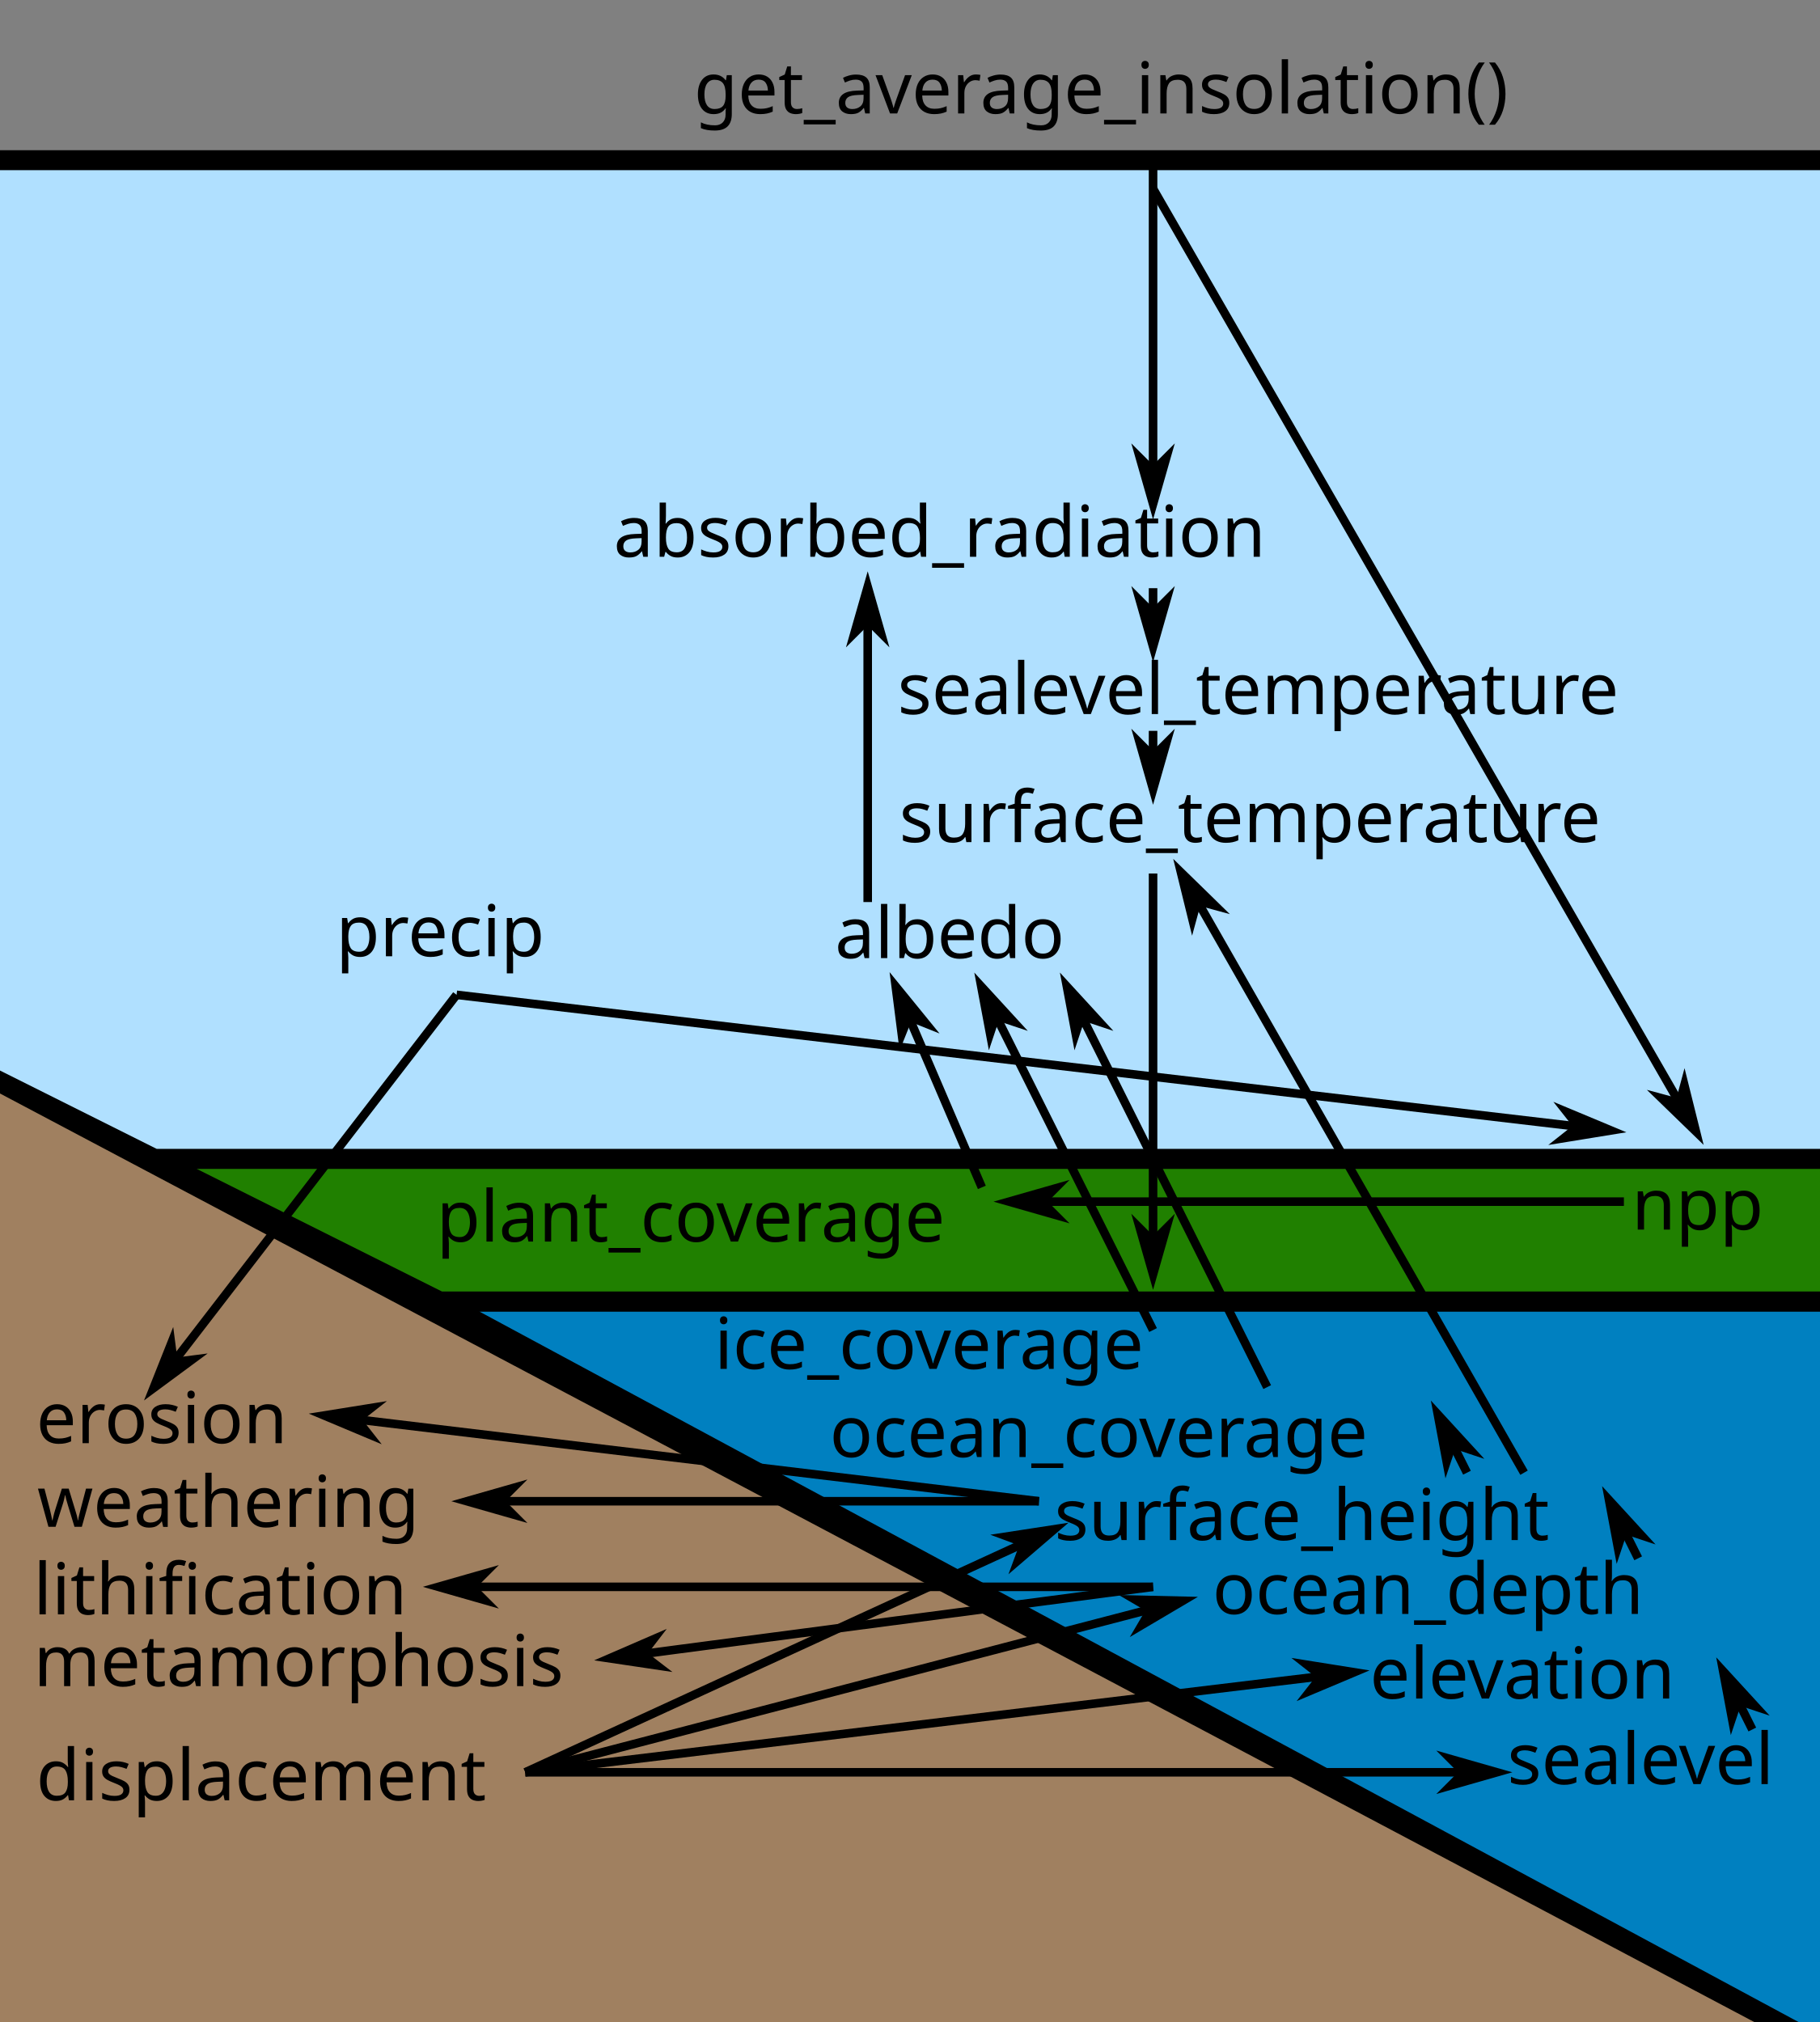
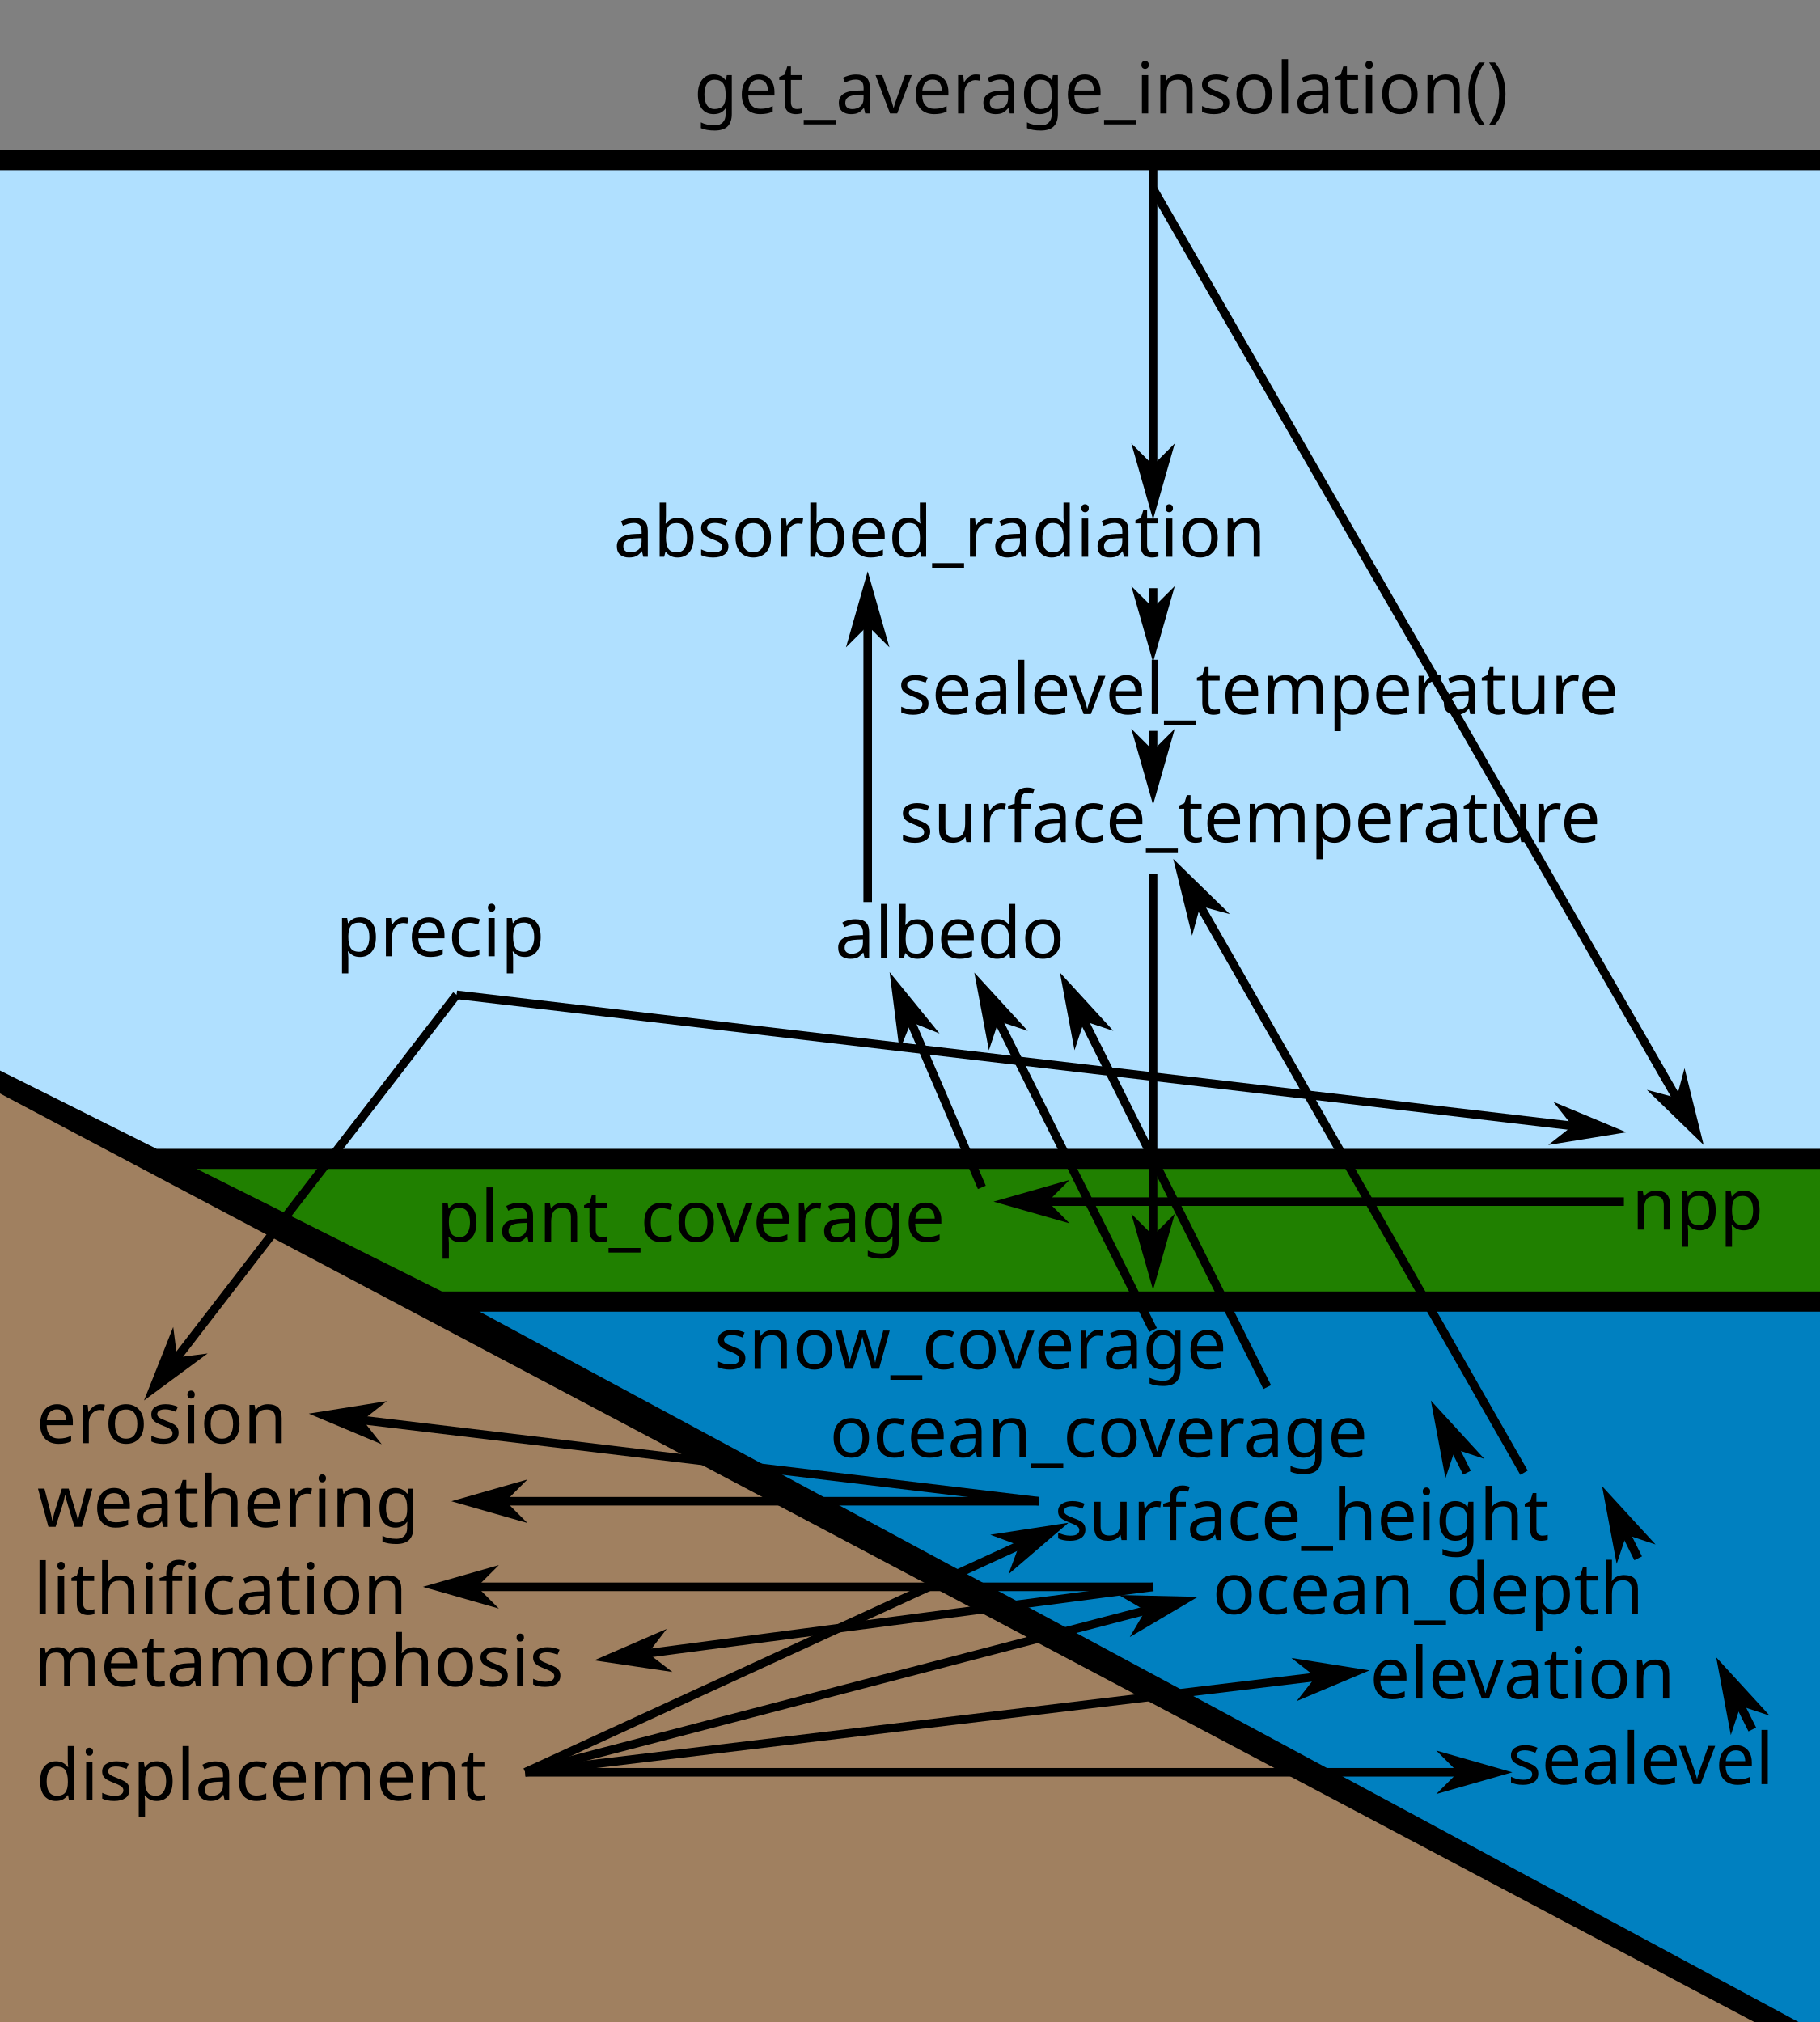
<svg xmlns="http://www.w3.org/2000/svg" width="180mm" height="200mm" viewBox="0 0 637.795 708.661" id="svg2" version="1.1">
  <defs id="defs4">
    <marker style="overflow:visible" id="marker22999" refX="0" refY="0" orient="auto">
      <path transform="matrix(-0.4,0,0,-0.4,-4,0)" style="fill:#000000;fill-opacity:1;fill-rule:evenodd;stroke:#000000;stroke-width:1pt;stroke-opacity:1" d="M 0,0 5,-5 -12.5,0 5,5 0,0 Z" id="path23001" />
    </marker>
    <marker orient="auto" refY="0" refX="0" id="marker22675" style="overflow:visible">
      <path id="path22677" d="M 0,0 5,-5 -12.5,0 5,5 0,0 Z" style="fill:#000000;fill-opacity:1;fill-rule:evenodd;stroke:#000000;stroke-width:1pt;stroke-opacity:1" transform="matrix(-0.4,0,0,-0.4,-4,0)" />
    </marker>
    <marker style="overflow:visible" id="marker21411" refX="0" refY="0" orient="auto">
      <path transform="matrix(-0.4,0,0,-0.4,-4,0)" style="fill:#000000;fill-opacity:1;fill-rule:evenodd;stroke:#000000;stroke-width:1pt;stroke-opacity:1" d="M 0,0 5,-5 -12.5,0 5,5 0,0 Z" id="path21413" />
    </marker>
    <marker orient="auto" refY="0" refX="0" id="marker20133" style="overflow:visible">
      <path id="path20135" d="M 0,0 5,-5 -12.5,0 5,5 0,0 Z" style="fill:#000000;fill-opacity:1;fill-rule:evenodd;stroke:#000000;stroke-width:1pt;stroke-opacity:1" transform="matrix(-0.4,0,0,-0.4,-4,0)" />
    </marker>
    <marker style="overflow:visible" id="marker19389" refX="0" refY="0" orient="auto">
      <path transform="matrix(-0.4,0,0,-0.4,-4,0)" style="fill:#000000;fill-opacity:1;fill-rule:evenodd;stroke:#000000;stroke-width:1pt;stroke-opacity:1" d="M 0,0 5,-5 -12.5,0 5,5 0,0 Z" id="path19391" />
    </marker>
    <marker orient="auto" refY="0" refX="0" id="marker18141" style="overflow:visible">
      <path id="path18143" d="M 0,0 5,-5 -12.5,0 5,5 0,0 Z" style="fill:#000000;fill-opacity:1;fill-rule:evenodd;stroke:#000000;stroke-width:1pt;stroke-opacity:1" transform="matrix(-0.4,0,0,-0.4,-4,0)" />
    </marker>
    <marker style="overflow:visible" id="marker17301" refX="0" refY="0" orient="auto">
      <path transform="matrix(-0.4,0,0,-0.4,-4,0)" style="fill:#000000;fill-opacity:1;fill-rule:evenodd;stroke:#000000;stroke-width:1pt;stroke-opacity:1" d="M 0,0 5,-5 -12.5,0 5,5 0,0 Z" id="path17303" />
    </marker>
    <marker style="overflow:visible" id="marker16773" refX="0" refY="0" orient="auto">
      <path transform="matrix(-0.4,0,0,-0.4,-4,0)" style="fill:#000000;fill-opacity:1;fill-rule:evenodd;stroke:#000000;stroke-width:1pt;stroke-opacity:1" d="M 0,0 5,-5 -12.5,0 5,5 0,0 Z" id="path16775" />
    </marker>
    <marker orient="auto" refY="0" refX="0" id="marker13385" style="overflow:visible">
      <path id="path13387" d="M 0,0 5,-5 -12.5,0 5,5 0,0 Z" style="fill:#000000;fill-opacity:1;fill-rule:evenodd;stroke:#000000;stroke-width:1pt;stroke-opacity:1" transform="matrix(-0.4,0,0,-0.4,-4,0)" />
    </marker>
    <marker orient="auto" refY="0" refX="0" id="marker11905" style="overflow:visible">
      <path id="path11907" d="M 0,0 5,-5 -12.5,0 5,5 0,0 Z" style="fill:#000000;fill-opacity:1;fill-rule:evenodd;stroke:#000000;stroke-width:1pt;stroke-opacity:1" transform="matrix(-0.4,0,0,-0.4,-4,0)" />
    </marker>
    <marker orient="auto" refY="0" refX="0" id="marker11414" style="overflow:visible">
      <path id="path11416" d="M 0,0 5,-5 -12.5,0 5,5 0,0 Z" style="fill:#000000;fill-opacity:1;fill-rule:evenodd;stroke:#000000;stroke-width:1pt;stroke-opacity:1" transform="matrix(-0.4,0,0,-0.4,-4,0)" />
    </marker>
    <marker orient="auto" refY="0" refX="0" id="marker10693" style="overflow:visible">
      <path id="path10695" d="M 0,0 5,-5 -12.5,0 5,5 0,0 Z" style="fill:#000000;fill-opacity:1;fill-rule:evenodd;stroke:#000000;stroke-width:1pt;stroke-opacity:1" transform="matrix(-0.4,0,0,-0.4,-4,0)" />
    </marker>
    <marker style="overflow:visible" id="marker10387" refX="0" refY="0" orient="auto">
      <path transform="matrix(-0.4,0,0,-0.4,-4,0)" style="fill:#000000;fill-opacity:1;fill-rule:evenodd;stroke:#000000;stroke-width:1pt;stroke-opacity:1" d="M 0,0 5,-5 -12.5,0 5,5 0,0 Z" id="path10389" />
    </marker>
    <marker style="overflow:visible" id="marker8761" refX="0" refY="0" orient="auto">
      <path transform="matrix(-0.4,0,0,-0.4,-4,0)" style="fill:#000000;fill-opacity:1;fill-rule:evenodd;stroke:#000000;stroke-width:1pt;stroke-opacity:1" d="M 0,0 5,-5 -12.5,0 5,5 0,0 Z" id="path8763" />
    </marker>
    <marker orient="auto" refY="0" refX="0" id="marker8497" style="overflow:visible">
      <path id="path8499" d="M 0,0 5,-5 -12.5,0 5,5 0,0 Z" style="fill:#000000;fill-opacity:1;fill-rule:evenodd;stroke:#000000;stroke-width:1pt;stroke-opacity:1" transform="matrix(-0.4,0,0,-0.4,-4,0)" />
    </marker>
    <marker style="overflow:visible" id="marker8378" refX="0" refY="0" orient="auto">
      <path transform="matrix(-0.4,0,0,-0.4,-4,0)" style="fill:#000000;fill-opacity:1;fill-rule:evenodd;stroke:#000000;stroke-width:1pt;stroke-opacity:1" d="M 0,0 5,-5 -12.5,0 5,5 0,0 Z" id="path8380" />
    </marker>
    <marker style="overflow:visible" id="marker7916" refX="0" refY="0" orient="auto">
      <path transform="matrix(-0.4,0,0,-0.4,-4,0)" style="fill:#000000;fill-opacity:1;fill-rule:evenodd;stroke:#000000;stroke-width:1pt;stroke-opacity:1" d="M 0,0 5,-5 -12.5,0 5,5 0,0 Z" id="path7918" />
    </marker>
    <marker style="overflow:visible" id="marker6740" refX="0" refY="0" orient="auto">
      <path transform="matrix(-0.4,0,0,-0.4,-4,0)" style="fill:#000000;fill-opacity:1;fill-rule:evenodd;stroke:#000000;stroke-width:1pt;stroke-opacity:1" d="M 0,0 5,-5 -12.5,0 5,5 0,0 Z" id="path6742" />
    </marker>
    <marker orient="auto" refY="0" refX="0" id="marker6513" style="overflow:visible">
      <path id="path6515" d="M 0,0 5,-5 -12.5,0 5,5 0,0 Z" style="fill:#000000;fill-opacity:1;fill-rule:evenodd;stroke:#000000;stroke-width:1pt;stroke-opacity:1" transform="matrix(-0.4,0,0,-0.4,-4,0)" />
    </marker>
    <marker style="overflow:visible" id="marker5968" refX="0" refY="0" orient="auto">
      <path transform="matrix(-0.4,0,0,-0.4,-4,0)" style="fill:#000000;fill-opacity:1;fill-rule:evenodd;stroke:#000000;stroke-width:1pt;stroke-opacity:1" d="M 0,0 5,-5 -12.5,0 5,5 0,0 Z" id="path5970" />
    </marker>
    <marker orient="auto" refY="0" refX="0" id="marker5808" style="overflow:visible">
      <path id="path5810" d="M 0,0 5,-5 -12.5,0 5,5 0,0 Z" style="fill:#000000;fill-opacity:1;fill-rule:evenodd;stroke:#000000;stroke-width:1pt;stroke-opacity:1" transform="matrix(-0.4,0,0,-0.4,-4,0)" />
    </marker>
    <marker style="overflow:visible" id="marker5508" refX="0" refY="0" orient="auto">
      <path transform="matrix(-0.4,0,0,-0.4,-4,0)" style="fill:#000000;fill-opacity:1;fill-rule:evenodd;stroke:#000000;stroke-width:1pt;stroke-opacity:1" d="M 0,0 5,-5 -12.5,0 5,5 0,0 Z" id="path5510" />
    </marker>
    <marker orient="auto" refY="0" refX="0" id="marker5202" style="overflow:visible">
      <path id="path5204" d="M 0,0 5,-5 -12.5,0 5,5 0,0 Z" style="fill:#000000;fill-opacity:1;fill-rule:evenodd;stroke:#000000;stroke-width:1pt;stroke-opacity:1" transform="matrix(-0.4,0,0,-0.4,-4,0)" />
    </marker>
    <marker style="overflow:visible" id="marker5082" refX="0" refY="0" orient="auto">
      <path transform="matrix(-0.4,0,0,-0.4,-4,0)" style="fill:#000000;fill-opacity:1;fill-rule:evenodd;stroke:#000000;stroke-width:1pt;stroke-opacity:1" d="M 0,0 5,-5 -12.5,0 5,5 0,0 Z" id="path5084" />
    </marker>
    <marker orient="auto" refY="0" refX="0" id="marker4884" style="overflow:visible">
      <path id="path4886" d="M 0,0 5,-5 -12.5,0 5,5 0,0 Z" style="fill:#000000;fill-opacity:1;fill-rule:evenodd;stroke:#000000;stroke-width:1pt;stroke-opacity:1" transform="matrix(-0.4,0,0,-0.4,-4,0)" />
    </marker>
    <marker style="overflow:visible" id="marker4638" refX="0" refY="0" orient="auto">
      <path transform="matrix(-0.4,0,0,-0.4,-4,0)" style="fill:#000000;fill-opacity:1;fill-rule:evenodd;stroke:#000000;stroke-width:1pt;stroke-opacity:1" d="M 0,0 5,-5 -12.5,0 5,5 0,0 Z" id="path4640" />
    </marker>
    <marker orient="auto" refY="0" refX="0" id="Arrow1Mend" style="overflow:visible">
      <path id="path4303" d="M 0,0 5,-5 -12.5,0 5,5 0,0 Z" style="fill:#000000;fill-opacity:1;fill-rule:evenodd;stroke:#000000;stroke-width:1pt;stroke-opacity:1" transform="matrix(-0.4,0,0,-0.4,-4,0)" />
    </marker>
    <marker orient="auto" refY="0" refX="0" id="Arrow1Lend" style="overflow:visible">
      <path id="path4297" d="M 0,0 5,-5 -12.5,0 5,5 0,0 Z" style="fill:#000000;fill-opacity:1;fill-rule:evenodd;stroke:#000000;stroke-width:1pt;stroke-opacity:1" transform="matrix(-0.8,0,0,-0.8,-10,0)" />
    </marker>
  </defs>
  <g id="layer1" transform="translate(0,-343.7008)">
    <path style="fill:#a08060;fill-opacity:1;fill-rule:evenodd;stroke:#000000;stroke-width:7;stroke-linecap:butt;stroke-linejoin:miter;stroke-miterlimit:4;stroke-dasharray:none;stroke-opacity:1" d="m -5.925,1039.846 0,-320 L 660,1072.362 l -665.925,-5" id="path4138" />
    <path style="fill:#0080c0;fill-opacity:1;fill-rule:evenodd;stroke:#000000;stroke-width:7;stroke-linecap:butt;stroke-linejoin:miter;stroke-miterlimit:4;stroke-dasharray:none;stroke-opacity:1" d="m 660,1072.362 0,-272.516 -505.925,0 z" id="path4140" />
    <path style="fill:#208000;fill-opacity:1;fill-rule:evenodd;stroke:#000000;stroke-width:7;stroke-linecap:butt;stroke-linejoin:miter;stroke-miterlimit:4;stroke-dasharray:none;stroke-opacity:1" d="m 660,799.846 0,-50 -605.925,0 100,50 z" id="path4142" />
    <rect style="fill:#808080;fill-opacity:1;stroke:#808080;stroke-width:7;stroke-linecap:butt;stroke-miterlimit:4;stroke-dasharray:none;stroke-opacity:0.992" id="rect4174" width="665.925" height="60" x="-5.925" y="339.846" />
    <text xml:space="preserve" style="font-style:normal;font-weight:normal;font-size:25px;line-height:125%;font-family:sans-serif;letter-spacing:0px;word-spacing:0px;fill:#000000;fill-opacity:1;stroke:none;stroke-width:1px;stroke-linecap:butt;stroke-linejoin:miter;stroke-opacity:1" x="290.755" y="854.347" id="text4176">
      <tspan id="tspan4178" x="290.755" y="854.347">ocean_coverage</tspan>
    </text>
    <text id="text4211" y="823.45" x="250.355" style="font-style:normal;font-weight:normal;font-size:25px;line-height:125%;font-family:sans-serif;letter-spacing:0px;word-spacing:0px;fill:#000000;fill-opacity:1;stroke:none;stroke-width:1px;stroke-linecap:butt;stroke-linejoin:miter;stroke-opacity:1" xml:space="preserve">
-       <tspan y="823.45" x="250.355" id="tspan4213">ice_coverage</tspan>
+       <tspan y="823.45" x="250.355" id="tspan4213">snow_coverage</tspan>
    </text>
    <text xml:space="preserve" style="font-style:normal;font-weight:normal;font-size:25px;line-height:125%;font-family:sans-serif;letter-spacing:0px;word-spacing:0px;fill:#000000;fill-opacity:1;stroke:none;stroke-width:1px;stroke-linecap:butt;stroke-linejoin:miter;stroke-opacity:1" x="528.22" y="968.992" id="text4215">
      <tspan id="tspan4217" x="528.22" y="968.992">sealevel</tspan>
    </text>
    <text id="text4250" y="883.45" x="369.517" style="font-style:normal;font-weight:normal;font-size:25px;line-height:125%;font-family:sans-serif;letter-spacing:0px;word-spacing:0px;fill:#000000;fill-opacity:1;stroke:none;stroke-width:1px;stroke-linecap:butt;stroke-linejoin:miter;stroke-opacity:1" xml:space="preserve">
      <tspan y="883.45" x="369.517" id="tspan4252">surface_height</tspan>
    </text>
    <text xml:space="preserve" style="font-style:normal;font-weight:normal;font-size:25px;line-height:125%;font-family:sans-serif;letter-spacing:0px;word-spacing:0px;fill:#000000;fill-opacity:1;stroke:none;stroke-width:1px;stroke-linecap:butt;stroke-linejoin:miter;stroke-opacity:1" x="424.883" y="909.34" id="text4254">
      <tspan id="tspan4256" x="424.883" y="909.34">ocean_depth</tspan>
    </text>
    <text xml:space="preserve" style="font-style:normal;font-weight:normal;font-size:25px;line-height:125%;font-family:sans-serif;letter-spacing:0px;word-spacing:0px;fill:#000000;fill-opacity:1;stroke:none;stroke-width:1px;stroke-linecap:butt;stroke-linejoin:miter;stroke-opacity:1" x="12.696" y="974.646" id="text4258">
      <tspan id="tspan4260" x="12.696" y="974.646">displacement</tspan>
    </text>
    <text xml:space="preserve" style="font-style:normal;font-weight:normal;font-size:25px;line-height:125%;font-family:sans-serif;letter-spacing:0px;word-spacing:0px;fill:#000000;fill-opacity:1;stroke:none;stroke-width:1px;stroke-linecap:butt;stroke-linejoin:miter;stroke-opacity:1" x="480.05" y="938.992" id="text4262">
      <tspan id="tspan4264" x="480.05" y="938.992">elevation</tspan>
    </text>
    <text xml:space="preserve" style="font-style:normal;font-weight:normal;font-size:25px;line-height:125%;font-family:sans-serif;letter-spacing:0px;word-spacing:0px;fill:#000000;fill-opacity:1;stroke:none;stroke-width:1px;stroke-linecap:butt;stroke-linejoin:miter;stroke-opacity:1" x="152.974" y="778.84" id="text4266">
      <tspan id="tspan4268" x="152.974" y="778.84">plant_coverage</tspan>
    </text>
    <path style="fill:#b0e0ff;fill-opacity:1;fill-rule:evenodd;stroke:#000000;stroke-width:7;stroke-linecap:butt;stroke-linejoin:miter;stroke-miterlimit:4;stroke-dasharray:none;stroke-opacity:1" d="m -5.925,719.846 0,-320 665.925,0 0,350 -605.925,0 -60,-30 0,0" id="path4270" />
    <text xml:space="preserve" style="font-style:normal;font-weight:normal;font-size:25px;line-height:125%;font-family:sans-serif;letter-spacing:0px;word-spacing:0px;fill:#000000;fill-opacity:1;stroke:none;stroke-width:1px;stroke-linecap:butt;stroke-linejoin:miter;stroke-opacity:1" x="243.196" y="383.45" id="text4272">
      <tspan id="tspan4274" x="243.196" y="383.45">get_average_insolation()</tspan>
    </text>
    <text xml:space="preserve" style="font-style:normal;font-weight:normal;font-size:25px;line-height:125%;font-family:sans-serif;letter-spacing:0px;word-spacing:0px;fill:#000000;fill-opacity:1;stroke:none;stroke-width:1px;stroke-linecap:butt;stroke-linejoin:miter;stroke-opacity:1" x="571.804" y="774.646" id="text4276">
      <tspan id="tspan4278" x="571.804" y="774.646">npp</tspan>
    </text>
    <text xml:space="preserve" style="font-style:normal;font-weight:normal;font-size:25px;line-height:125%;font-family:sans-serif;letter-spacing:0px;word-spacing:0px;fill:#000000;fill-opacity:1;stroke:none;stroke-width:1px;stroke-linecap:butt;stroke-linejoin:miter;stroke-opacity:1" x="12.696" y="849.492" id="text4280">
      <tspan id="tspan4282" x="12.696" y="849.492">erosion</tspan>
    </text>
    <text xml:space="preserve" style="font-style:normal;font-weight:normal;font-size:25px;line-height:125%;font-family:sans-serif;letter-spacing:0px;word-spacing:0px;fill:#000000;fill-opacity:1;stroke:none;stroke-width:1px;stroke-linecap:butt;stroke-linejoin:miter;stroke-opacity:1" x="13.025" y="878.84" id="text4284">
      <tspan id="tspan4286" x="13.025" y="878.84">weathering</tspan>
    </text>
    <path style="fill:none;fill-rule:evenodd;stroke:#000000;stroke-width:3;stroke-linecap:butt;stroke-linejoin:miter;stroke-miterlimit:4;stroke-dasharray:none;stroke-opacity:1;marker-end:url(#Arrow1Mend)" d="m 184.075,964.846 330,0 0,0 10,0" id="path4288" />
    <path id="path4636" d="m 184.075,964.846 290,-35" style="fill:none;fill-rule:evenodd;stroke:#000000;stroke-width:3;stroke-linecap:butt;stroke-linejoin:miter;stroke-miterlimit:4;stroke-dasharray:none;stroke-opacity:1;marker-end:url(#marker4638)" />
    <path style="fill:none;fill-rule:evenodd;stroke:#000000;stroke-width:3;stroke-linecap:butt;stroke-linejoin:miter;stroke-miterlimit:4;stroke-dasharray:none;stroke-opacity:1;marker-end:url(#marker4884)" d="m 184.075,964.846 230,-60" id="path4882" />
    <path id="path5080" d="m 184.075,964.846 185,-85" style="fill:none;fill-rule:evenodd;stroke:#000000;stroke-width:3;stroke-linecap:butt;stroke-linejoin:miter;stroke-miterlimit:4;stroke-dasharray:none;stroke-opacity:1;marker-end:url(#marker5082)" />
    <path style="fill:none;fill-rule:evenodd;stroke:#000000;stroke-width:3;stroke-linecap:butt;stroke-linejoin:miter;stroke-miterlimit:4;stroke-dasharray:none;stroke-opacity:1;marker-end:url(#marker5202)" d="m 404.075,899.846 -190,25" id="path5200" />
    <path id="path5506" d="m 404.075,899.846 -250,0" style="fill:none;fill-rule:evenodd;stroke:#000000;stroke-width:3;stroke-linecap:butt;stroke-linejoin:miter;stroke-miterlimit:4;stroke-dasharray:none;stroke-opacity:1;marker-end:url(#marker5508)" />
    <text id="text5779" y="934.646" x="11.804" style="font-style:normal;font-weight:normal;font-size:25px;line-height:125%;font-family:sans-serif;letter-spacing:0px;word-spacing:0px;fill:#000000;fill-opacity:1;stroke:none;stroke-width:1px;stroke-linecap:butt;stroke-linejoin:miter;stroke-opacity:1" xml:space="preserve">
      <tspan y="934.646" x="11.804" id="tspan5781">metamorphosis</tspan>
    </text>
    <text xml:space="preserve" style="font-style:normal;font-weight:normal;font-size:25px;line-height:125%;font-family:sans-serif;letter-spacing:0px;word-spacing:0px;fill:#000000;fill-opacity:1;stroke:none;stroke-width:1px;stroke-linecap:butt;stroke-linejoin:miter;stroke-opacity:1" x="11.719" y="909.492" id="text5783">
      <tspan id="tspan5785" x="11.719" y="909.492">lithification</tspan>
    </text>
    <path style="fill:none;fill-rule:evenodd;stroke:#000000;stroke-width:3;stroke-linecap:butt;stroke-linejoin:miter;stroke-miterlimit:4;stroke-dasharray:none;stroke-opacity:1;marker-end:url(#marker5808)" d="m 364.075,869.846 -200,0" id="path5806" />
    <path id="path5966" d="m 364.075,869.846 -250,-30" style="fill:none;fill-rule:evenodd;stroke:#000000;stroke-width:3;stroke-linecap:butt;stroke-linejoin:miter;stroke-miterlimit:4;stroke-dasharray:none;stroke-opacity:1;marker-end:url(#marker5968)" />
    <text xml:space="preserve" style="font-style:normal;font-weight:normal;font-size:25px;line-height:125%;font-family:sans-serif;letter-spacing:0px;word-spacing:0px;fill:#000000;fill-opacity:1;stroke:none;stroke-width:1px;stroke-linecap:butt;stroke-linejoin:miter;stroke-opacity:1" x="315.13" y="638.84" id="text6140">
      <tspan id="tspan6142" x="315.13" y="638.84">surface_temperature</tspan>
    </text>
    <text xml:space="preserve" style="font-style:normal;font-weight:normal;font-size:25px;line-height:125%;font-family:sans-serif;letter-spacing:0px;word-spacing:0px;fill:#000000;fill-opacity:1;stroke:none;stroke-width:1px;stroke-linecap:butt;stroke-linejoin:miter;stroke-opacity:1" x="314.534" y="593.95" id="text6144">
      <tspan id="tspan6146" x="314.534" y="593.95">sealevel_temperature</tspan>
    </text>
    <text xml:space="preserve" style="font-style:normal;font-weight:normal;font-size:25px;line-height:125%;font-family:sans-serif;letter-spacing:0px;word-spacing:0px;fill:#000000;fill-opacity:1;stroke:none;stroke-width:1px;stroke-linecap:butt;stroke-linejoin:miter;stroke-opacity:1" x="292.573" y="679.492" id="text6148">
      <tspan id="tspan6150" x="292.573" y="679.492">albedo</tspan>
    </text>
    <path style="fill:none;fill-rule:evenodd;stroke:#000000;stroke-width:3;stroke-linecap:butt;stroke-linejoin:miter;stroke-miterlimit:4;stroke-dasharray:none;stroke-opacity:1;marker-end:url(#marker6513)" d="m 444.075,829.846 -70,-140" id="path6511" />
    <path id="path6738" d="m 404.075,809.846 -60,-120" style="fill:none;fill-rule:evenodd;stroke:#000000;stroke-width:3;stroke-linecap:butt;stroke-linejoin:miter;stroke-miterlimit:4;stroke-dasharray:none;stroke-opacity:1;marker-end:url(#marker6740)" />
    <path id="path8376" d="m 344.075,759.846 -30,-70" style="fill:none;fill-rule:evenodd;stroke:#000000;stroke-width:3;stroke-linecap:butt;stroke-linejoin:miter;stroke-miterlimit:4;stroke-dasharray:none;stroke-opacity:1;marker-end:url(#marker8378)" />
    <path style="fill:none;fill-rule:evenodd;stroke:#000000;stroke-width:3;stroke-linecap:butt;stroke-linejoin:miter;stroke-miterlimit:4;stroke-dasharray:none;stroke-opacity:1;marker-end:url(#marker8497)" d="m 404.075,409.846 190,330" id="path8495" />
    <path id="path8759" d="m 404.075,399.846 0,120" style="fill:none;fill-rule:evenodd;stroke:#000000;stroke-width:3;stroke-linecap:butt;stroke-linejoin:miter;stroke-miterlimit:4;stroke-dasharray:none;stroke-opacity:1;marker-end:url(#marker8761)" />
    <path id="path10385" d="m 534.075,859.846 -120,-210" style="fill:none;fill-rule:evenodd;stroke:#000000;stroke-width:3;stroke-linecap:butt;stroke-linejoin:miter;stroke-miterlimit:4;stroke-dasharray:none;stroke-opacity:1;marker-end:url(#marker10387)" />
    <path style="fill:none;fill-rule:evenodd;stroke:#000000;stroke-width:3;stroke-linecap:butt;stroke-linejoin:miter;stroke-miterlimit:4;stroke-dasharray:none;stroke-opacity:1;marker-end:url(#marker10693)" d="m 404.075,649.846 0,140" id="path10691" />
    <path style="fill:none;fill-rule:evenodd;stroke:#000000;stroke-width:3;stroke-linecap:butt;stroke-linejoin:miter;stroke-miterlimit:4;stroke-dasharray:none;stroke-opacity:1;marker-end:url(#marker11414)" d="m 404.075,599.846 0,20" id="path11412" />
    <path style="fill:none;fill-rule:evenodd;stroke:#000000;stroke-width:3;stroke-linecap:butt;stroke-linejoin:miter;stroke-miterlimit:4;stroke-dasharray:none;stroke-opacity:1;marker-end:url(#marker11905)" d="m 304.075,659.846 0,-110" id="path11903" />
    <path style="fill:none;fill-rule:evenodd;stroke:#000000;stroke-width:3;stroke-linecap:butt;stroke-linejoin:miter;stroke-miterlimit:4;stroke-dasharray:none;stroke-opacity:1;marker-end:url(#marker13385)" d="m 569.075,764.846 -215,0" id="path13383" />
    <text xml:space="preserve" style="font-style:normal;font-weight:normal;font-size:40px;line-height:125%;font-family:sans-serif;letter-spacing:0px;word-spacing:0px;fill:#000000;fill-opacity:1;stroke:none;stroke-width:1px;stroke-linecap:butt;stroke-linejoin:miter;stroke-opacity:1" x="360" y="472.362" id="text16757">
      <tspan id="tspan16759" x="360" y="472.362" />
    </text>
    <text xml:space="preserve" style="font-style:normal;font-weight:normal;font-size:25px;line-height:125%;font-family:sans-serif;letter-spacing:0px;word-spacing:0px;fill:#000000;fill-opacity:1;stroke:none;stroke-width:1px;stroke-linecap:butt;stroke-linejoin:miter;stroke-opacity:1" x="215.012" y="538.84" id="text16761">
      <tspan id="tspan16763" x="215.012" y="538.84">absorbed_radiation</tspan>
    </text>
    <path id="path16771" d="m 404.075,549.846 0,20" style="fill:none;fill-rule:evenodd;stroke:#000000;stroke-width:3;stroke-linecap:butt;stroke-linejoin:miter;stroke-miterlimit:4;stroke-dasharray:none;stroke-opacity:1;marker-end:url(#marker16773)" />
    <path style="fill:none;fill-rule:evenodd;stroke:#000000;stroke-width:3;stroke-linecap:butt;stroke-linejoin:miter;stroke-miterlimit:4;stroke-dasharray:none;stroke-opacity:1;marker-end:url(#marker18141)" d="m 614.075,949.846 -10,-20" id="path18139" />
    <path id="path19387" d="m 574.075,889.846 -10,-20" style="fill:none;fill-rule:evenodd;stroke:#000000;stroke-width:3;stroke-linecap:butt;stroke-linejoin:miter;stroke-miterlimit:4;stroke-dasharray:none;stroke-opacity:1;marker-end:url(#marker19389)" />
    <path style="fill:none;fill-rule:evenodd;stroke:#000000;stroke-width:3;stroke-linecap:butt;stroke-linejoin:miter;stroke-miterlimit:4;stroke-dasharray:none;stroke-opacity:1;marker-end:url(#marker20133)" d="m 514.075,859.846 -10,-20" id="path20131" />
    <text id="text22123" y="678.84" x="117.729" style="font-style:normal;font-weight:normal;font-size:25px;line-height:125%;font-family:sans-serif;letter-spacing:0px;word-spacing:0px;fill:#000000;fill-opacity:1;stroke:none;stroke-width:1px;stroke-linecap:butt;stroke-linejoin:miter;stroke-opacity:1" xml:space="preserve">
      <tspan y="678.84" x="117.729" id="tspan22125">precip</tspan>
    </text>
    <path style="fill:none;fill-rule:evenodd;stroke:#000000;stroke-width:3;stroke-linecap:butt;stroke-linejoin:miter;stroke-miterlimit:4;stroke-dasharray:none;stroke-opacity:1;marker-end:url(#marker22675)" d="M 160,692.362 54.075,829.846" id="path22673" />
    <path id="path22997" d="m 160,692.362 404.075,47.484" style="fill:none;fill-rule:evenodd;stroke:#000000;stroke-width:3;stroke-linecap:butt;stroke-linejoin:miter;stroke-miterlimit:4;stroke-dasharray:none;stroke-opacity:1;marker-end:url(#marker22999)" />
  </g>
</svg>
